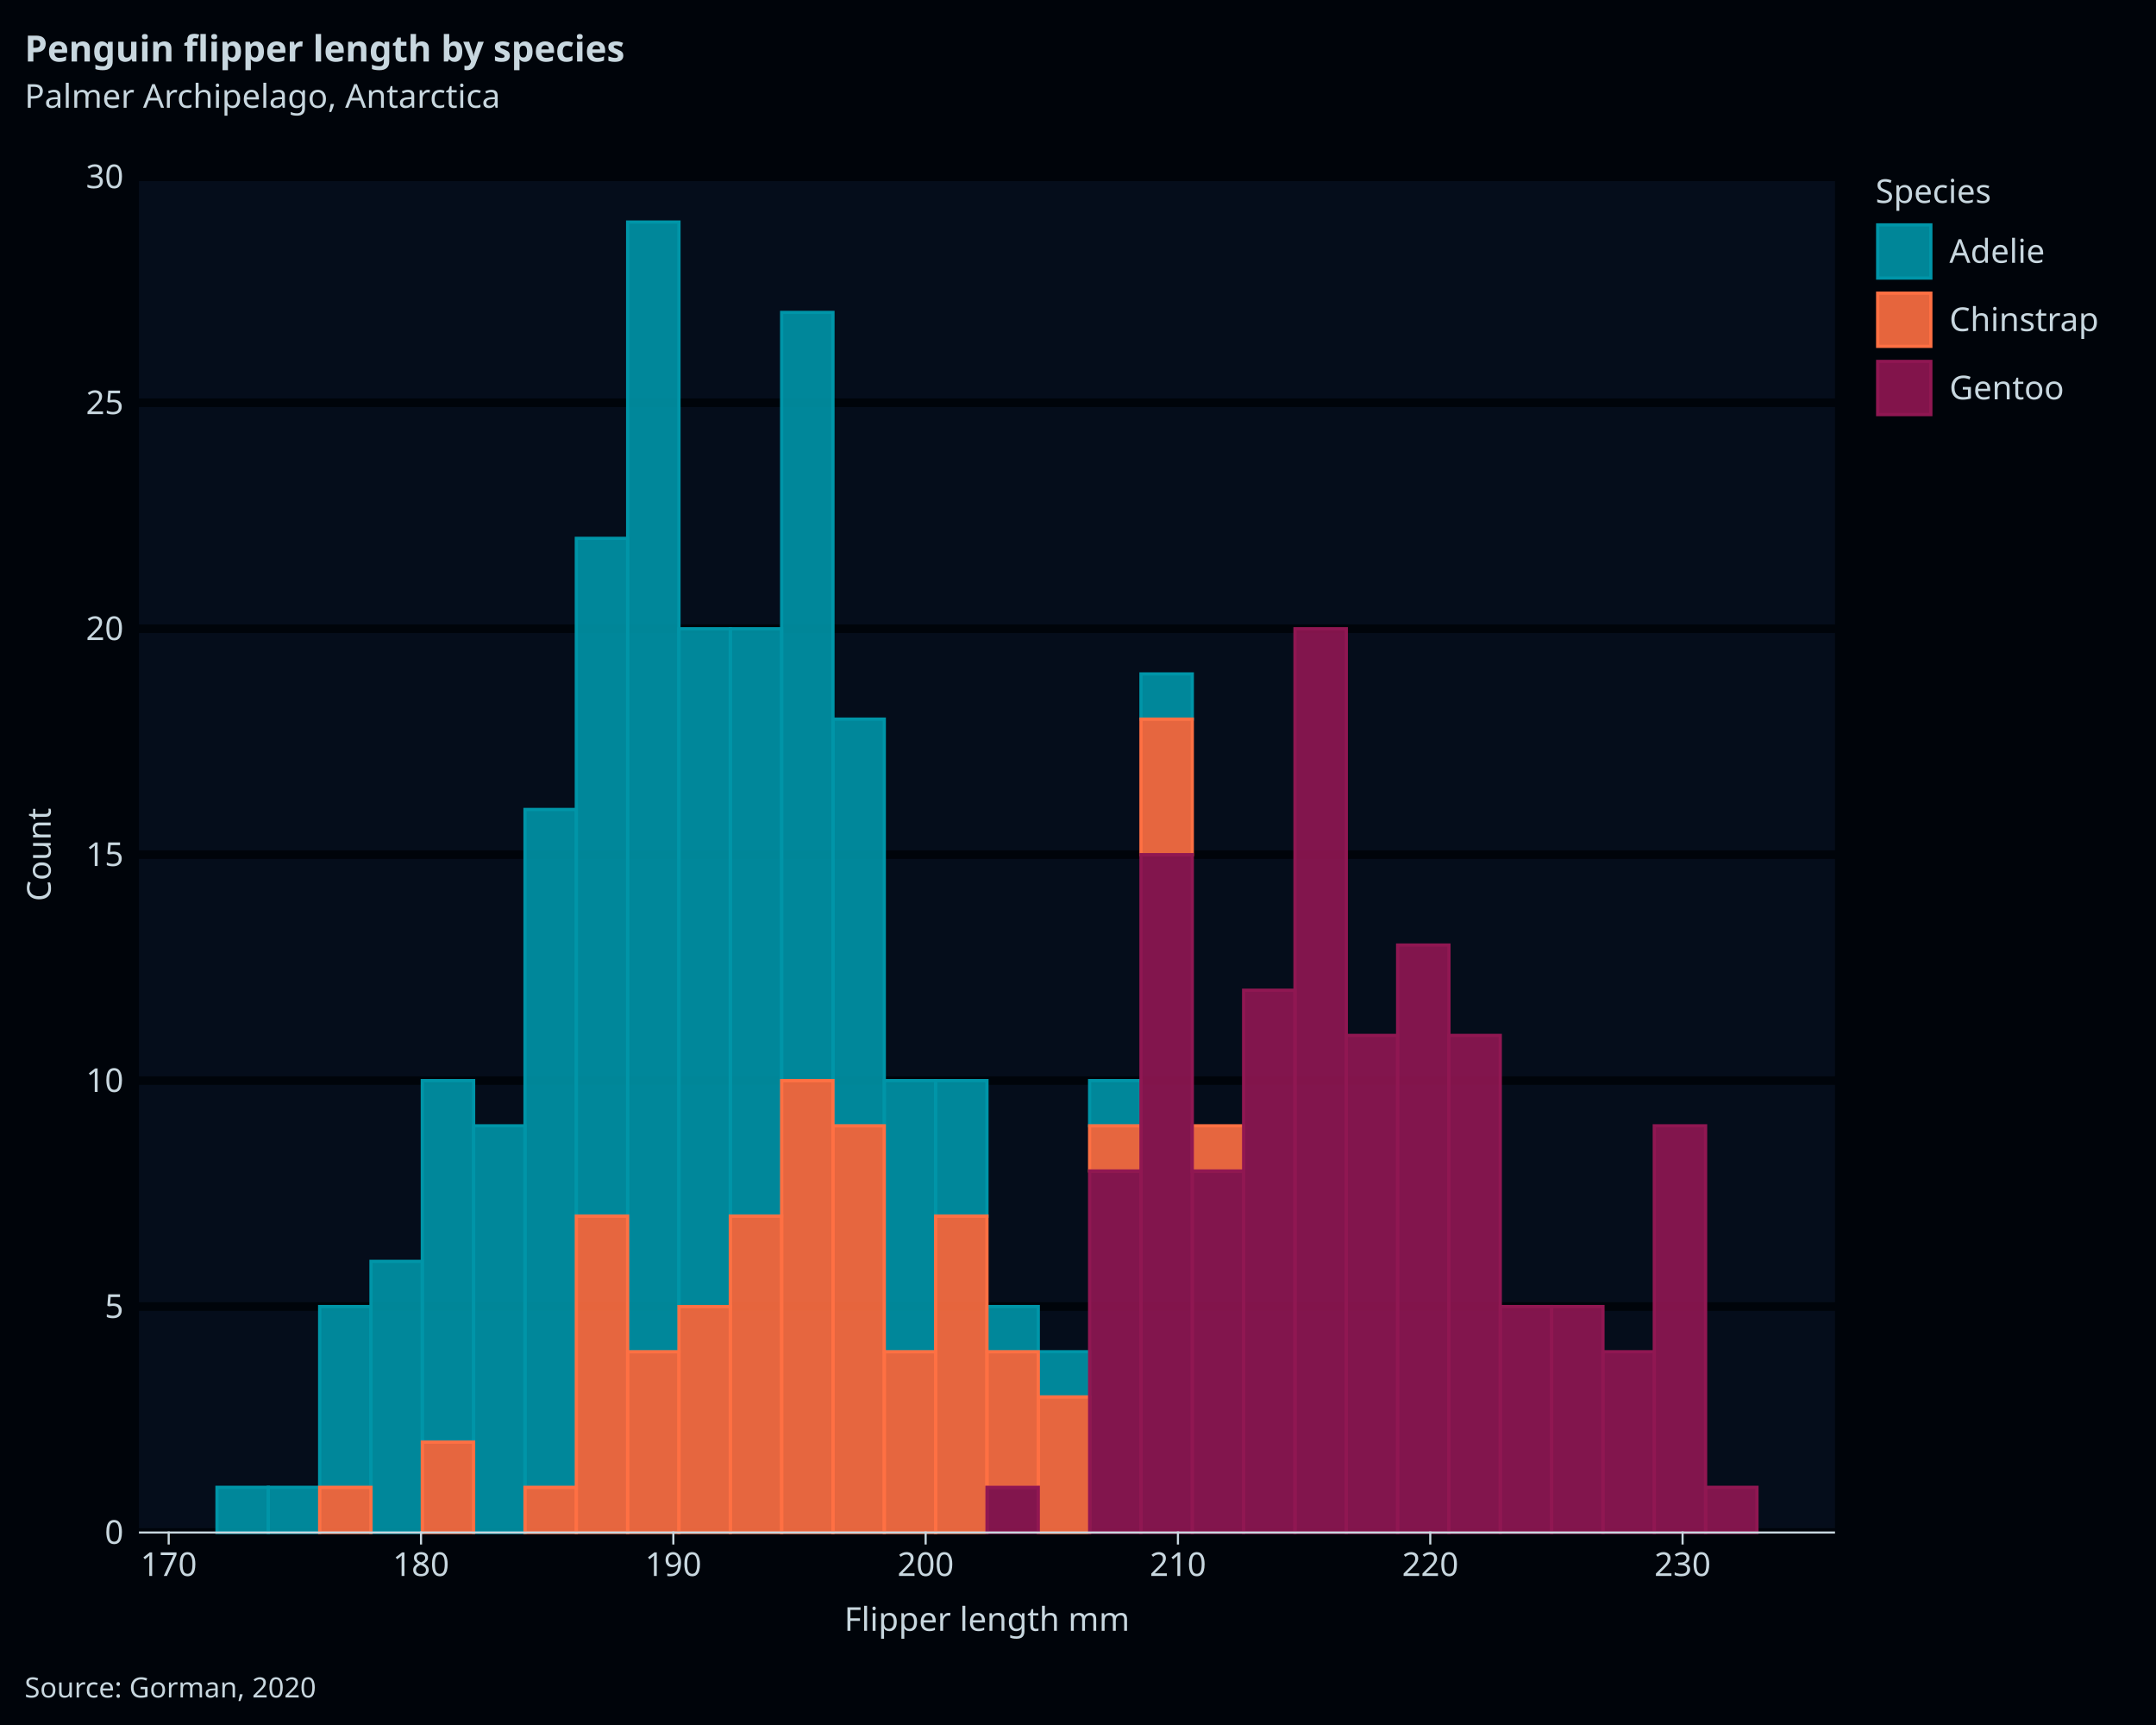
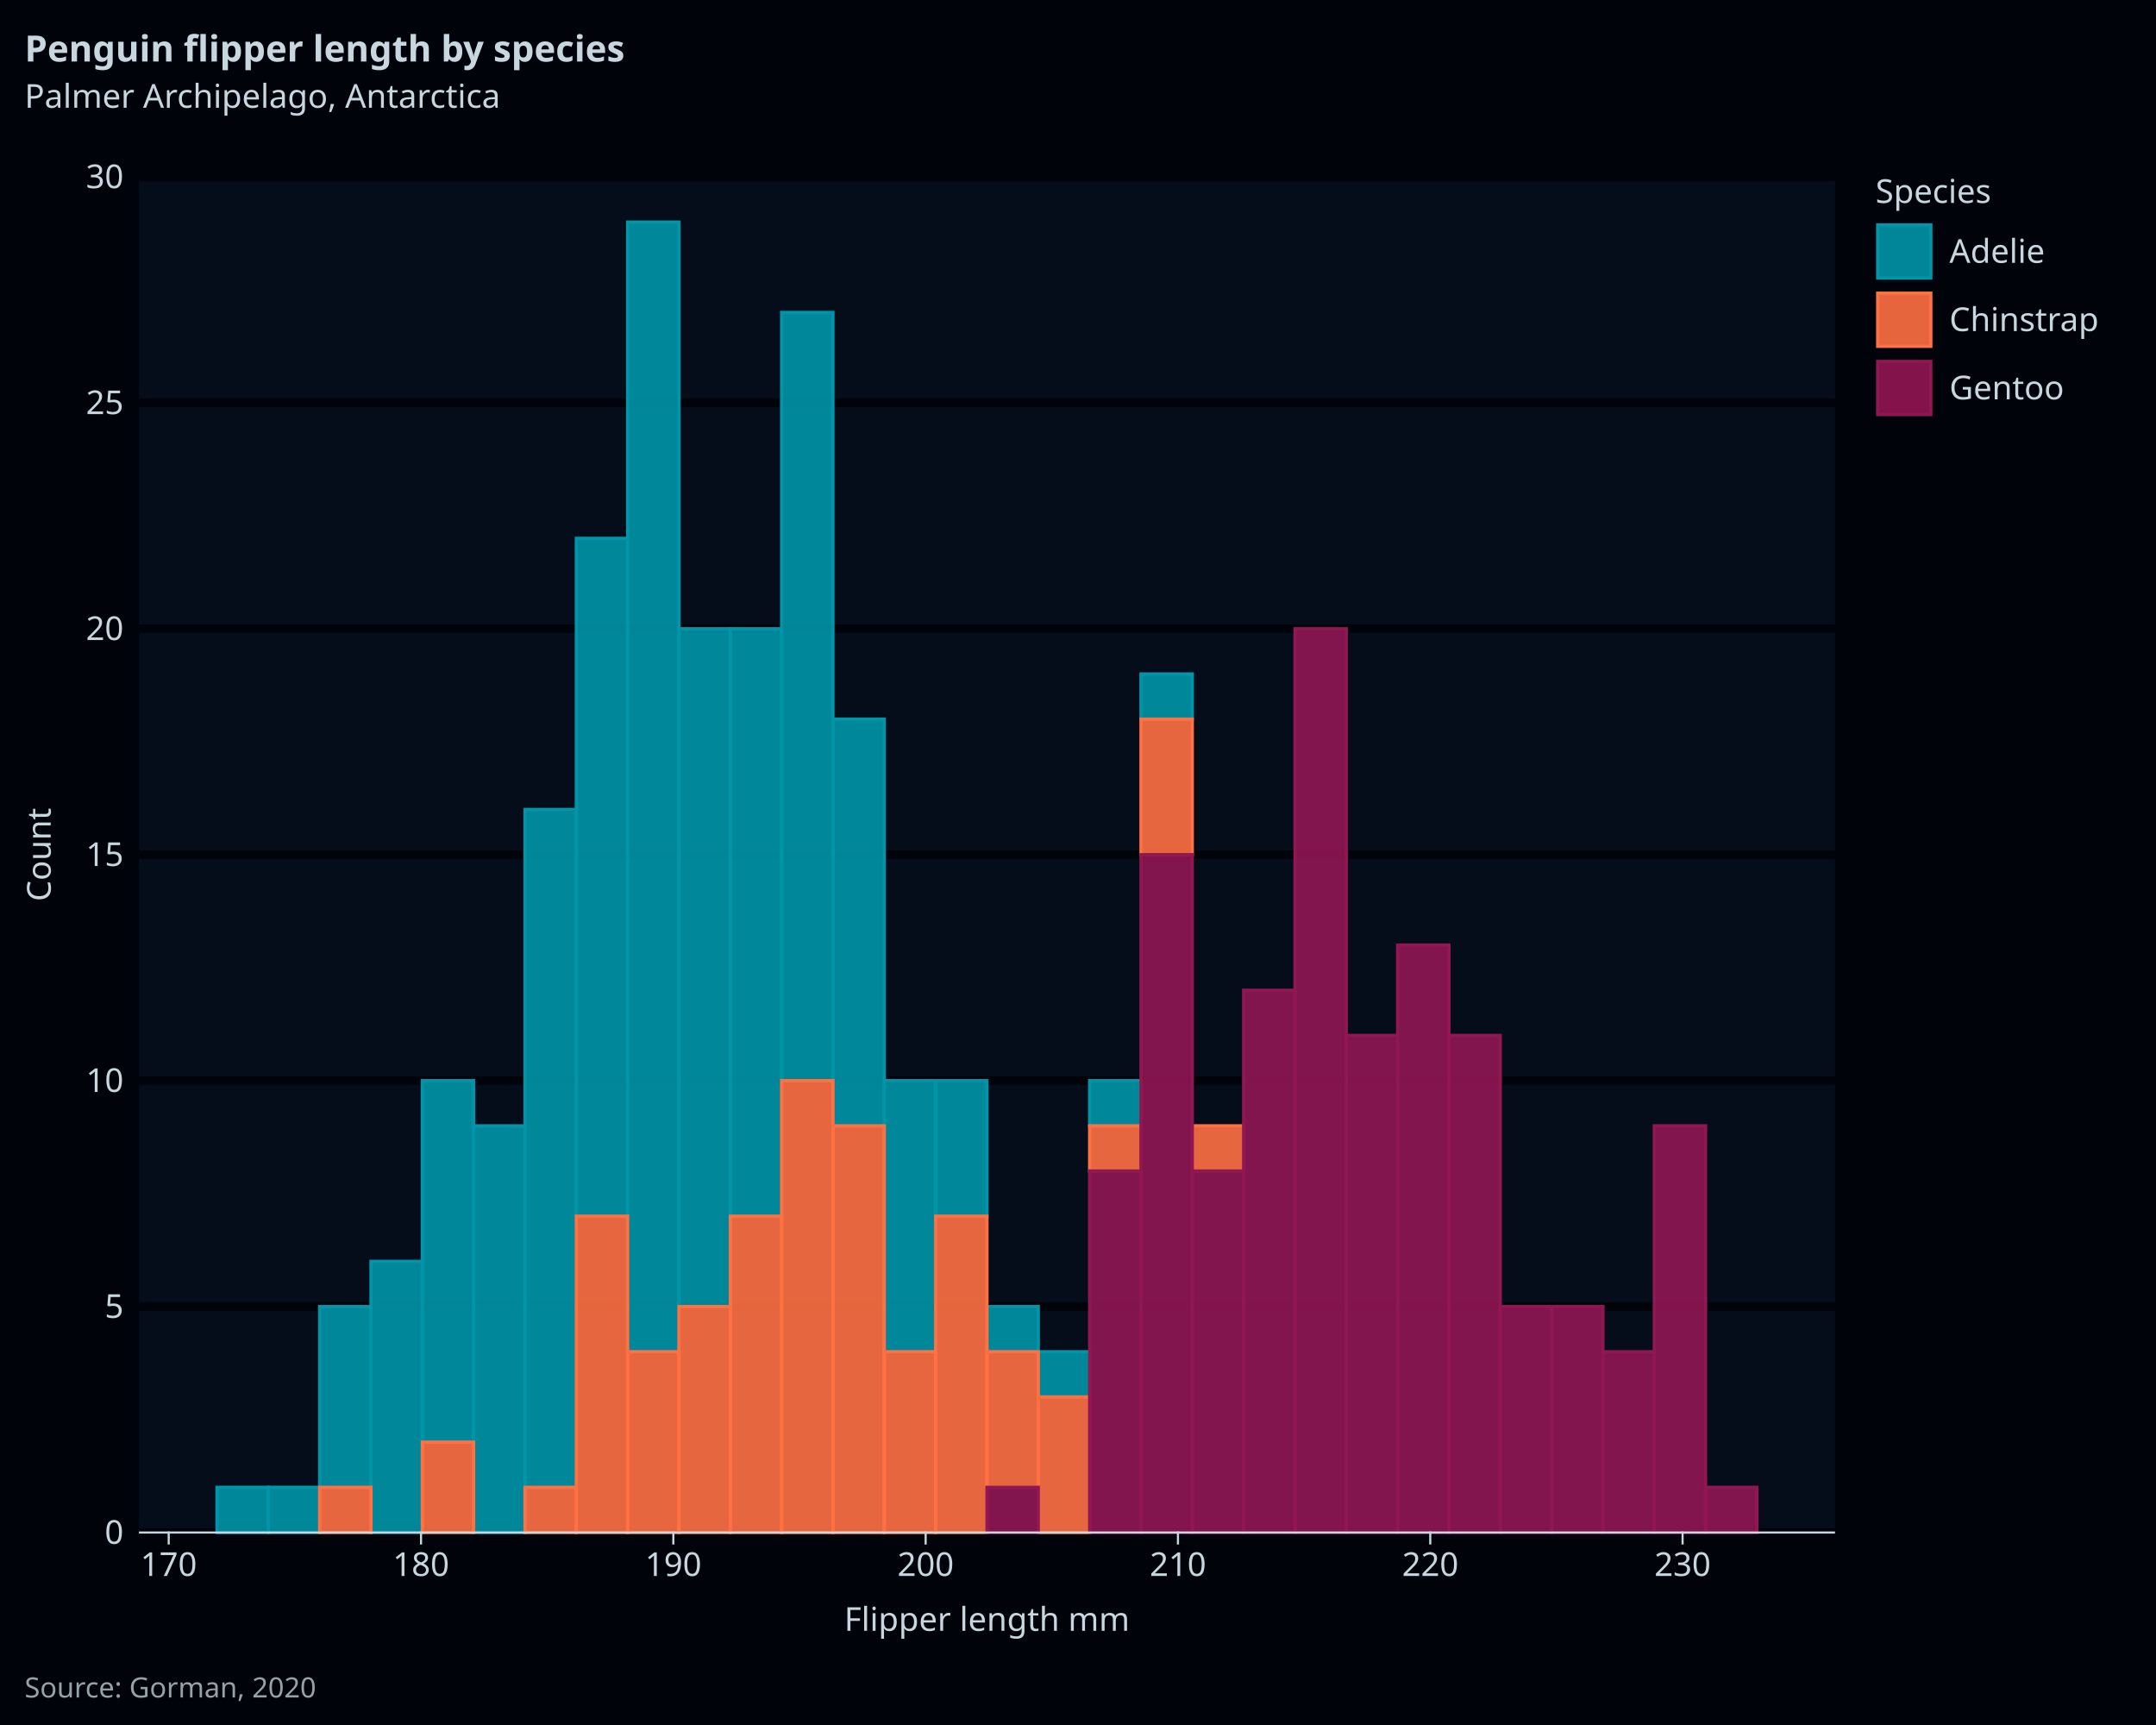
<svg xmlns="http://www.w3.org/2000/svg" class="svglite" data-engine-version="2.0" width="720.00pt" height="576.00pt" viewBox="0 0 720.00 576.00">
  <defs>
    <style type="text/css">
    .svglite line, .svglite polyline, .svglite polygon, .svglite path, .svglite rect, .svglite circle {
      fill: none;
      stroke: #000000;
      stroke-linecap: round;
      stroke-linejoin: round;
      stroke-miterlimit: 10.00;
    }
  </style>
  </defs>
  <rect width="100%" height="100%" style="stroke: none; fill: #FFFFFF;" />
  <defs>
    <clipPath id="cpMC4wMHw3MjAuMDB8MC4wMHw1NzYuMDA=">
      <rect x="0.00" y="0.00" width="720.00" height="576.00" />
    </clipPath>
  </defs>
  <g clip-path="url(#cpMC4wMHw3MjAuMDB8MC4wMHw1NzYuMDA=)">
    <rect x="0" y="0.00" width="720.00" height="576.00" style="stroke-width: 0.71; stroke: #00040A; fill: #00040A;" />
    <rect x="46.75" y="59.05" width="565.70" height="452.67" style="stroke-width: 0.71; stroke: #050D1B; fill: #050D1B;" />
    <polyline points="46.75,511.72 612.45,511.72 " style="stroke-width: 2.85; stroke: #00040A; stroke-linecap: square;" />
    <polyline points="46.75,436.27 612.45,436.27 " style="stroke-width: 2.85; stroke: #00040A; stroke-linecap: square;" />
    <polyline points="46.75,360.83 612.45,360.83 " style="stroke-width: 2.85; stroke: #00040A; stroke-linecap: square;" />
    <polyline points="46.75,285.38 612.45,285.38 " style="stroke-width: 2.85; stroke: #00040A; stroke-linecap: square;" />
    <polyline points="46.75,209.94 612.45,209.94 " style="stroke-width: 2.85; stroke: #00040A; stroke-linecap: square;" />
    <polyline points="46.75,134.49 612.45,134.49 " style="stroke-width: 2.85; stroke: #00040A; stroke-linecap: square;" />
    <polyline points="46.75,59.05 612.45,59.05 " style="stroke-width: 2.85; stroke: #00040A; stroke-linecap: square;" />
    <rect x="72.46" y="496.63" width="17.14" height="15.09" style="stroke-width: 1.07; stroke: #0095A8; stroke-linecap: butt; stroke-linejoin: miter; fill: #0095A8; fill-opacity: 0.90;" />
    <rect x="89.60" y="496.63" width="17.14" height="15.09" style="stroke-width: 1.07; stroke: #0095A8; stroke-linecap: butt; stroke-linejoin: miter; fill: #0095A8; fill-opacity: 0.90;" />
    <rect x="106.75" y="436.27" width="17.14" height="60.36" style="stroke-width: 1.07; stroke: #0095A8; stroke-linecap: butt; stroke-linejoin: miter; fill: #0095A8; fill-opacity: 0.90;" />
    <rect x="123.89" y="421.18" width="17.14" height="90.53" style="stroke-width: 1.07; stroke: #0095A8; stroke-linecap: butt; stroke-linejoin: miter; fill: #0095A8; fill-opacity: 0.90;" />
    <rect x="141.03" y="360.83" width="17.14" height="120.71" style="stroke-width: 1.07; stroke: #0095A8; stroke-linecap: butt; stroke-linejoin: miter; fill: #0095A8; fill-opacity: 0.90;" />
    <rect x="158.17" y="375.92" width="17.14" height="135.80" style="stroke-width: 1.07; stroke: #0095A8; stroke-linecap: butt; stroke-linejoin: miter; fill: #0095A8; fill-opacity: 0.90;" />
    <rect x="175.32" y="270.29" width="17.14" height="226.33" style="stroke-width: 1.07; stroke: #0095A8; stroke-linecap: butt; stroke-linejoin: miter; fill: #0095A8; fill-opacity: 0.90;" />
    <rect x="192.46" y="179.76" width="17.14" height="226.33" style="stroke-width: 1.07; stroke: #0095A8; stroke-linecap: butt; stroke-linejoin: miter; fill: #0095A8; fill-opacity: 0.90;" />
    <rect x="209.60" y="74.14" width="17.14" height="377.22" style="stroke-width: 1.07; stroke: #0095A8; stroke-linecap: butt; stroke-linejoin: miter; fill: #0095A8; fill-opacity: 0.90;" />
    <rect x="226.74" y="209.94" width="17.14" height="226.33" style="stroke-width: 1.07; stroke: #0095A8; stroke-linecap: butt; stroke-linejoin: miter; fill: #0095A8; fill-opacity: 0.90;" />
    <rect x="243.89" y="209.94" width="17.14" height="196.16" style="stroke-width: 1.07; stroke: #0095A8; stroke-linecap: butt; stroke-linejoin: miter; fill: #0095A8; fill-opacity: 0.90;" />
    <rect x="261.03" y="104.32" width="17.14" height="256.51" style="stroke-width: 1.07; stroke: #0095A8; stroke-linecap: butt; stroke-linejoin: miter; fill: #0095A8; fill-opacity: 0.90;" />
    <rect x="278.17" y="240.12" width="17.14" height="135.80" style="stroke-width: 1.07; stroke: #0095A8; stroke-linecap: butt; stroke-linejoin: miter; fill: #0095A8; fill-opacity: 0.90;" />
    <rect x="295.31" y="360.83" width="17.14" height="90.53" style="stroke-width: 1.07; stroke: #0095A8; stroke-linecap: butt; stroke-linejoin: miter; fill: #0095A8; fill-opacity: 0.90;" />
    <rect x="312.46" y="360.83" width="17.14" height="45.27" style="stroke-width: 1.07; stroke: #0095A8; stroke-linecap: butt; stroke-linejoin: miter; fill: #0095A8; fill-opacity: 0.90;" />
    <rect x="329.60" y="436.27" width="17.14" height="15.09" style="stroke-width: 1.07; stroke: #0095A8; stroke-linecap: butt; stroke-linejoin: miter; fill: #0095A8; fill-opacity: 0.90;" />
    <rect x="346.74" y="451.36" width="17.14" height="15.09" style="stroke-width: 1.07; stroke: #0095A8; stroke-linecap: butt; stroke-linejoin: miter; fill: #0095A8; fill-opacity: 0.90;" />
    <rect x="363.88" y="360.83" width="17.14" height="15.09" style="stroke-width: 1.07; stroke: #0095A8; stroke-linecap: butt; stroke-linejoin: miter; fill: #0095A8; fill-opacity: 0.90;" />
    <rect x="381.03" y="225.03" width="17.14" height="15.09" style="stroke-width: 1.07; stroke: #0095A8; stroke-linecap: butt; stroke-linejoin: miter; fill: #0095A8; fill-opacity: 0.90;" />
    <rect x="398.17" y="375.92" width="17.14" height="0.00" style="stroke-width: 1.07; stroke: #0095A8; stroke-linecap: butt; stroke-linejoin: miter; fill: #0095A8; fill-opacity: 0.90;" />
    <rect x="415.31" y="330.65" width="17.14" height="0.00" style="stroke-width: 1.07; stroke: #0095A8; stroke-linecap: butt; stroke-linejoin: miter; fill: #0095A8; fill-opacity: 0.90;" />
    <rect x="432.46" y="209.94" width="17.14" height="0.00" style="stroke-width: 1.07; stroke: #0095A8; stroke-linecap: butt; stroke-linejoin: miter; fill: #0095A8; fill-opacity: 0.90;" />
    <rect x="449.60" y="345.74" width="17.14" height="0.00" style="stroke-width: 1.07; stroke: #0095A8; stroke-linecap: butt; stroke-linejoin: miter; fill: #0095A8; fill-opacity: 0.90;" />
    <rect x="466.74" y="315.56" width="17.14" height="0.00" style="stroke-width: 1.07; stroke: #0095A8; stroke-linecap: butt; stroke-linejoin: miter; fill: #0095A8; fill-opacity: 0.90;" />
    <rect x="483.88" y="345.74" width="17.14" height="0.00" style="stroke-width: 1.07; stroke: #0095A8; stroke-linecap: butt; stroke-linejoin: miter; fill: #0095A8; fill-opacity: 0.90;" />
    <rect x="501.03" y="436.27" width="17.14" height="0.00" style="stroke-width: 1.07; stroke: #0095A8; stroke-linecap: butt; stroke-linejoin: miter; fill: #0095A8; fill-opacity: 0.90;" />
    <rect x="518.17" y="436.27" width="17.14" height="0.00" style="stroke-width: 1.07; stroke: #0095A8; stroke-linecap: butt; stroke-linejoin: miter; fill: #0095A8; fill-opacity: 0.90;" />
    <rect x="535.31" y="451.36" width="17.14" height="0.00" style="stroke-width: 1.07; stroke: #0095A8; stroke-linecap: butt; stroke-linejoin: miter; fill: #0095A8; fill-opacity: 0.90;" />
    <rect x="552.45" y="375.92" width="17.14" height="0.00" style="stroke-width: 1.07; stroke: #0095A8; stroke-linecap: butt; stroke-linejoin: miter; fill: #0095A8; fill-opacity: 0.90;" />
    <rect x="569.60" y="496.63" width="17.14" height="0.00" style="stroke-width: 1.07; stroke: #0095A8; stroke-linecap: butt; stroke-linejoin: miter; fill: #0095A8; fill-opacity: 0.90;" />
    <rect x="72.46" y="511.72" width="17.14" height="0.00" style="stroke-width: 1.07; stroke: #FF7043; stroke-linecap: butt; stroke-linejoin: miter; fill: #FF7043; fill-opacity: 0.90;" />
    <rect x="89.60" y="511.72" width="17.14" height="0.00" style="stroke-width: 1.07; stroke: #FF7043; stroke-linecap: butt; stroke-linejoin: miter; fill: #FF7043; fill-opacity: 0.90;" />
    <rect x="106.75" y="496.63" width="17.14" height="15.09" style="stroke-width: 1.07; stroke: #FF7043; stroke-linecap: butt; stroke-linejoin: miter; fill: #FF7043; fill-opacity: 0.90;" />
    <rect x="123.89" y="511.72" width="17.14" height="0.00" style="stroke-width: 1.07; stroke: #FF7043; stroke-linecap: butt; stroke-linejoin: miter; fill: #FF7043; fill-opacity: 0.90;" />
    <rect x="141.03" y="481.54" width="17.14" height="30.18" style="stroke-width: 1.07; stroke: #FF7043; stroke-linecap: butt; stroke-linejoin: miter; fill: #FF7043; fill-opacity: 0.90;" />
    <rect x="158.17" y="511.72" width="17.14" height="0.00" style="stroke-width: 1.07; stroke: #FF7043; stroke-linecap: butt; stroke-linejoin: miter; fill: #FF7043; fill-opacity: 0.90;" />
    <rect x="175.32" y="496.63" width="17.14" height="15.09" style="stroke-width: 1.07; stroke: #FF7043; stroke-linecap: butt; stroke-linejoin: miter; fill: #FF7043; fill-opacity: 0.90;" />
    <rect x="192.46" y="406.09" width="17.14" height="105.62" style="stroke-width: 1.07; stroke: #FF7043; stroke-linecap: butt; stroke-linejoin: miter; fill: #FF7043; fill-opacity: 0.90;" />
    <rect x="209.60" y="451.36" width="17.14" height="60.36" style="stroke-width: 1.07; stroke: #FF7043; stroke-linecap: butt; stroke-linejoin: miter; fill: #FF7043; fill-opacity: 0.90;" />
    <rect x="226.74" y="436.27" width="17.14" height="75.44" style="stroke-width: 1.07; stroke: #FF7043; stroke-linecap: butt; stroke-linejoin: miter; fill: #FF7043; fill-opacity: 0.90;" />
    <rect x="243.89" y="406.09" width="17.14" height="105.62" style="stroke-width: 1.07; stroke: #FF7043; stroke-linecap: butt; stroke-linejoin: miter; fill: #FF7043; fill-opacity: 0.90;" />
    <rect x="261.03" y="360.83" width="17.14" height="150.89" style="stroke-width: 1.07; stroke: #FF7043; stroke-linecap: butt; stroke-linejoin: miter; fill: #FF7043; fill-opacity: 0.90;" />
    <rect x="278.17" y="375.92" width="17.14" height="135.80" style="stroke-width: 1.07; stroke: #FF7043; stroke-linecap: butt; stroke-linejoin: miter; fill: #FF7043; fill-opacity: 0.90;" />
    <rect x="295.31" y="451.36" width="17.14" height="60.36" style="stroke-width: 1.07; stroke: #FF7043; stroke-linecap: butt; stroke-linejoin: miter; fill: #FF7043; fill-opacity: 0.90;" />
    <rect x="312.46" y="406.09" width="17.14" height="105.62" style="stroke-width: 1.07; stroke: #FF7043; stroke-linecap: butt; stroke-linejoin: miter; fill: #FF7043; fill-opacity: 0.90;" />
    <rect x="329.60" y="451.36" width="17.14" height="45.27" style="stroke-width: 1.07; stroke: #FF7043; stroke-linecap: butt; stroke-linejoin: miter; fill: #FF7043; fill-opacity: 0.90;" />
    <rect x="346.74" y="466.45" width="17.14" height="45.27" style="stroke-width: 1.07; stroke: #FF7043; stroke-linecap: butt; stroke-linejoin: miter; fill: #FF7043; fill-opacity: 0.90;" />
    <rect x="363.88" y="375.92" width="17.14" height="15.09" style="stroke-width: 1.07; stroke: #FF7043; stroke-linecap: butt; stroke-linejoin: miter; fill: #FF7043; fill-opacity: 0.90;" />
    <rect x="381.03" y="240.12" width="17.14" height="45.27" style="stroke-width: 1.07; stroke: #FF7043; stroke-linecap: butt; stroke-linejoin: miter; fill: #FF7043; fill-opacity: 0.90;" />
    <rect x="398.17" y="375.92" width="17.14" height="15.09" style="stroke-width: 1.07; stroke: #FF7043; stroke-linecap: butt; stroke-linejoin: miter; fill: #FF7043; fill-opacity: 0.90;" />
    <rect x="415.31" y="330.65" width="17.14" height="0.00" style="stroke-width: 1.07; stroke: #FF7043; stroke-linecap: butt; stroke-linejoin: miter; fill: #FF7043; fill-opacity: 0.90;" />
    <rect x="432.46" y="209.94" width="17.14" height="0.00" style="stroke-width: 1.07; stroke: #FF7043; stroke-linecap: butt; stroke-linejoin: miter; fill: #FF7043; fill-opacity: 0.90;" />
    <rect x="449.60" y="345.74" width="17.14" height="0.00" style="stroke-width: 1.07; stroke: #FF7043; stroke-linecap: butt; stroke-linejoin: miter; fill: #FF7043; fill-opacity: 0.90;" />
    <rect x="466.74" y="315.56" width="17.14" height="0.00" style="stroke-width: 1.07; stroke: #FF7043; stroke-linecap: butt; stroke-linejoin: miter; fill: #FF7043; fill-opacity: 0.90;" />
    <rect x="483.88" y="345.74" width="17.14" height="0.00" style="stroke-width: 1.07; stroke: #FF7043; stroke-linecap: butt; stroke-linejoin: miter; fill: #FF7043; fill-opacity: 0.90;" />
    <rect x="501.03" y="436.27" width="17.14" height="0.00" style="stroke-width: 1.07; stroke: #FF7043; stroke-linecap: butt; stroke-linejoin: miter; fill: #FF7043; fill-opacity: 0.90;" />
    <rect x="518.17" y="436.27" width="17.14" height="0.00" style="stroke-width: 1.07; stroke: #FF7043; stroke-linecap: butt; stroke-linejoin: miter; fill: #FF7043; fill-opacity: 0.90;" />
    <rect x="535.31" y="451.36" width="17.14" height="0.00" style="stroke-width: 1.07; stroke: #FF7043; stroke-linecap: butt; stroke-linejoin: miter; fill: #FF7043; fill-opacity: 0.90;" />
    <rect x="552.45" y="375.92" width="17.14" height="0.00" style="stroke-width: 1.07; stroke: #FF7043; stroke-linecap: butt; stroke-linejoin: miter; fill: #FF7043; fill-opacity: 0.90;" />
    <rect x="569.60" y="496.63" width="17.14" height="0.00" style="stroke-width: 1.07; stroke: #FF7043; stroke-linecap: butt; stroke-linejoin: miter; fill: #FF7043; fill-opacity: 0.90;" />
    <rect x="72.46" y="511.72" width="17.14" height="0.00" style="stroke-width: 1.07; stroke: #901752; stroke-linecap: butt; stroke-linejoin: miter; fill: #901752; fill-opacity: 0.90;" />
    <rect x="89.60" y="511.72" width="17.14" height="0.00" style="stroke-width: 1.07; stroke: #901752; stroke-linecap: butt; stroke-linejoin: miter; fill: #901752; fill-opacity: 0.90;" />
    <rect x="106.75" y="511.72" width="17.14" height="0.00" style="stroke-width: 1.07; stroke: #901752; stroke-linecap: butt; stroke-linejoin: miter; fill: #901752; fill-opacity: 0.90;" />
    <rect x="123.89" y="511.72" width="17.14" height="0.00" style="stroke-width: 1.07; stroke: #901752; stroke-linecap: butt; stroke-linejoin: miter; fill: #901752; fill-opacity: 0.90;" />
    <rect x="141.03" y="511.72" width="17.14" height="0.00" style="stroke-width: 1.07; stroke: #901752; stroke-linecap: butt; stroke-linejoin: miter; fill: #901752; fill-opacity: 0.90;" />
    <rect x="158.17" y="511.72" width="17.14" height="0.00" style="stroke-width: 1.07; stroke: #901752; stroke-linecap: butt; stroke-linejoin: miter; fill: #901752; fill-opacity: 0.90;" />
    <rect x="175.32" y="511.72" width="17.14" height="0.00" style="stroke-width: 1.07; stroke: #901752; stroke-linecap: butt; stroke-linejoin: miter; fill: #901752; fill-opacity: 0.90;" />
    <rect x="192.46" y="511.72" width="17.14" height="0.00" style="stroke-width: 1.07; stroke: #901752; stroke-linecap: butt; stroke-linejoin: miter; fill: #901752; fill-opacity: 0.90;" />
    <rect x="209.60" y="511.72" width="17.14" height="0.00" style="stroke-width: 1.07; stroke: #901752; stroke-linecap: butt; stroke-linejoin: miter; fill: #901752; fill-opacity: 0.90;" />
    <rect x="226.74" y="511.72" width="17.14" height="0.00" style="stroke-width: 1.07; stroke: #901752; stroke-linecap: butt; stroke-linejoin: miter; fill: #901752; fill-opacity: 0.90;" />
    <rect x="243.89" y="511.72" width="17.14" height="0.00" style="stroke-width: 1.07; stroke: #901752; stroke-linecap: butt; stroke-linejoin: miter; fill: #901752; fill-opacity: 0.90;" />
    <rect x="261.03" y="511.72" width="17.14" height="0.00" style="stroke-width: 1.07; stroke: #901752; stroke-linecap: butt; stroke-linejoin: miter; fill: #901752; fill-opacity: 0.90;" />
    <rect x="278.17" y="511.72" width="17.14" height="0.00" style="stroke-width: 1.07; stroke: #901752; stroke-linecap: butt; stroke-linejoin: miter; fill: #901752; fill-opacity: 0.90;" />
    <rect x="295.31" y="511.72" width="17.14" height="0.00" style="stroke-width: 1.07; stroke: #901752; stroke-linecap: butt; stroke-linejoin: miter; fill: #901752; fill-opacity: 0.90;" />
    <rect x="312.46" y="511.72" width="17.14" height="0.00" style="stroke-width: 1.07; stroke: #901752; stroke-linecap: butt; stroke-linejoin: miter; fill: #901752; fill-opacity: 0.90;" />
    <rect x="329.60" y="496.63" width="17.14" height="15.09" style="stroke-width: 1.07; stroke: #901752; stroke-linecap: butt; stroke-linejoin: miter; fill: #901752; fill-opacity: 0.90;" />
    <rect x="346.74" y="511.72" width="17.14" height="0.00" style="stroke-width: 1.07; stroke: #901752; stroke-linecap: butt; stroke-linejoin: miter; fill: #901752; fill-opacity: 0.90;" />
    <rect x="363.88" y="391.00" width="17.14" height="120.71" style="stroke-width: 1.07; stroke: #901752; stroke-linecap: butt; stroke-linejoin: miter; fill: #901752; fill-opacity: 0.90;" />
    <rect x="381.03" y="285.38" width="17.14" height="226.33" style="stroke-width: 1.07; stroke: #901752; stroke-linecap: butt; stroke-linejoin: miter; fill: #901752; fill-opacity: 0.90;" />
    <rect x="398.17" y="391.00" width="17.14" height="120.71" style="stroke-width: 1.07; stroke: #901752; stroke-linecap: butt; stroke-linejoin: miter; fill: #901752; fill-opacity: 0.90;" />
    <rect x="415.31" y="330.65" width="17.14" height="181.07" style="stroke-width: 1.07; stroke: #901752; stroke-linecap: butt; stroke-linejoin: miter; fill: #901752; fill-opacity: 0.90;" />
    <rect x="432.46" y="209.94" width="17.14" height="301.78" style="stroke-width: 1.07; stroke: #901752; stroke-linecap: butt; stroke-linejoin: miter; fill: #901752; fill-opacity: 0.90;" />
    <rect x="449.60" y="345.74" width="17.14" height="165.98" style="stroke-width: 1.07; stroke: #901752; stroke-linecap: butt; stroke-linejoin: miter; fill: #901752; fill-opacity: 0.90;" />
    <rect x="466.74" y="315.56" width="17.14" height="196.16" style="stroke-width: 1.07; stroke: #901752; stroke-linecap: butt; stroke-linejoin: miter; fill: #901752; fill-opacity: 0.90;" />
    <rect x="483.88" y="345.74" width="17.14" height="165.98" style="stroke-width: 1.07; stroke: #901752; stroke-linecap: butt; stroke-linejoin: miter; fill: #901752; fill-opacity: 0.90;" />
    <rect x="501.03" y="436.27" width="17.14" height="75.44" style="stroke-width: 1.07; stroke: #901752; stroke-linecap: butt; stroke-linejoin: miter; fill: #901752; fill-opacity: 0.90;" />
    <rect x="518.17" y="436.27" width="17.14" height="75.44" style="stroke-width: 1.07; stroke: #901752; stroke-linecap: butt; stroke-linejoin: miter; fill: #901752; fill-opacity: 0.90;" />
    <rect x="535.31" y="451.36" width="17.14" height="60.36" style="stroke-width: 1.07; stroke: #901752; stroke-linecap: butt; stroke-linejoin: miter; fill: #901752; fill-opacity: 0.90;" />
    <rect x="552.45" y="375.92" width="17.14" height="135.80" style="stroke-width: 1.07; stroke: #901752; stroke-linecap: butt; stroke-linejoin: miter; fill: #901752; fill-opacity: 0.90;" />
    <rect x="569.60" y="496.63" width="17.14" height="15.09" style="stroke-width: 1.07; stroke: #901752; stroke-linecap: butt; stroke-linejoin: miter; fill: #901752; fill-opacity: 0.90;" />
    <text x="41.27" y="515.50" text-anchor="end" style="font-size: 11.00px; fill: #C8D7DF; font-family: sans;" textLength="6.12px" lengthAdjust="spacingAndGlyphs">0</text>
    <text x="41.27" y="440.06" text-anchor="end" style="font-size: 11.00px; fill: #C8D7DF; font-family: sans;" textLength="6.12px" lengthAdjust="spacingAndGlyphs">5</text>
    <text x="41.27" y="364.61" text-anchor="end" style="font-size: 11.00px; fill: #C8D7DF; font-family: sans;" textLength="12.24px" lengthAdjust="spacingAndGlyphs">10</text>
    <text x="41.27" y="289.17" text-anchor="end" style="font-size: 11.00px; fill: #C8D7DF; font-family: sans;" textLength="12.24px" lengthAdjust="spacingAndGlyphs">15</text>
    <text x="41.27" y="213.72" text-anchor="end" style="font-size: 11.00px; fill: #C8D7DF; font-family: sans;" textLength="12.24px" lengthAdjust="spacingAndGlyphs">20</text>
    <text x="41.27" y="138.28" text-anchor="end" style="font-size: 11.00px; fill: #C8D7DF; font-family: sans;" textLength="12.24px" lengthAdjust="spacingAndGlyphs">25</text>
    <text x="41.27" y="62.83" text-anchor="end" style="font-size: 11.00px; fill: #C8D7DF; font-family: sans;" textLength="12.24px" lengthAdjust="spacingAndGlyphs">30</text>
    <polyline points="46.75,511.72 612.45,511.72 " style="stroke-width: 0.71; stroke: #C8D7DF; stroke-linecap: square;" />
    <polyline points="56.34,515.37 56.34,511.72 " style="stroke-width: 0.71; stroke: #C8D7DF; stroke-linecap: square;" />
    <polyline points="140.60,515.37 140.60,511.72 " style="stroke-width: 0.71; stroke: #C8D7DF; stroke-linecap: square;" />
    <polyline points="224.86,515.37 224.86,511.72 " style="stroke-width: 0.71; stroke: #C8D7DF; stroke-linecap: square;" />
    <polyline points="309.12,515.37 309.12,511.72 " style="stroke-width: 0.71; stroke: #C8D7DF; stroke-linecap: square;" />
    <polyline points="393.38,515.37 393.38,511.72 " style="stroke-width: 0.71; stroke: #C8D7DF; stroke-linecap: square;" />
    <polyline points="477.64,515.37 477.64,511.72 " style="stroke-width: 0.71; stroke: #C8D7DF; stroke-linecap: square;" />
    <polyline points="561.90,515.37 561.90,511.72 " style="stroke-width: 0.71; stroke: #C8D7DF; stroke-linecap: square;" />
    <text x="56.34" y="526.23" text-anchor="middle" style="font-size: 11.00px; fill: #C8D7DF; font-family: sans;" textLength="18.35px" lengthAdjust="spacingAndGlyphs">170</text>
    <text x="140.60" y="526.23" text-anchor="middle" style="font-size: 11.00px; fill: #C8D7DF; font-family: sans;" textLength="18.35px" lengthAdjust="spacingAndGlyphs">180</text>
    <text x="224.86" y="526.23" text-anchor="middle" style="font-size: 11.00px; fill: #C8D7DF; font-family: sans;" textLength="18.35px" lengthAdjust="spacingAndGlyphs">190</text>
    <text x="309.12" y="526.23" text-anchor="middle" style="font-size: 11.00px; fill: #C8D7DF; font-family: sans;" textLength="18.35px" lengthAdjust="spacingAndGlyphs">200</text>
    <text x="393.38" y="526.23" text-anchor="middle" style="font-size: 11.00px; fill: #C8D7DF; font-family: sans;" textLength="18.35px" lengthAdjust="spacingAndGlyphs">210</text>
    <text x="477.64" y="526.23" text-anchor="middle" style="font-size: 11.00px; fill: #C8D7DF; font-family: sans;" textLength="18.35px" lengthAdjust="spacingAndGlyphs">220</text>
    <text x="561.90" y="526.23" text-anchor="middle" style="font-size: 11.00px; fill: #C8D7DF; font-family: sans;" textLength="18.35px" lengthAdjust="spacingAndGlyphs">230</text>
    <text x="329.60" y="544.56" text-anchor="middle" style="font-size: 11.00px; fill: #C8D7DF; font-family: sans;" textLength="88.04px" lengthAdjust="spacingAndGlyphs">Flipper length mm</text>
    <text transform="translate(16.93,285.38) rotate(-90)" text-anchor="middle" style="font-size: 11.00px; fill: #C8D7DF; font-family: sans;" textLength="29.36px" lengthAdjust="spacingAndGlyphs">Count</text>
    <rect x="618.12" y="59.05" width="79.96" height="88.32" style="stroke-width: 0.71; stroke: none; fill: #00040A;" />
    <text x="626.34" y="67.76" style="font-size: 11.00px; fill: #C8D7DF; font-family: sans;" textLength="39.14px" lengthAdjust="spacingAndGlyphs">Species</text>
    <rect x="626.34" y="74.38" width="19.18" height="19.18" style="stroke-width: 0.71; stroke: #00040A; fill: #00040A;" />
    <rect x="627.05" y="75.09" width="17.76" height="17.76" style="stroke-width: 1.07; stroke: #0095A8; stroke-linecap: butt; stroke-linejoin: miter; fill: #0095A8; fill-opacity: 0.90;" />
    <rect x="626.34" y="97.18" width="19.18" height="19.18" style="stroke-width: 0.71; stroke: #00040A; fill: #00040A;" />
    <rect x="627.05" y="97.89" width="17.76" height="17.76" style="stroke-width: 1.07; stroke: #FF7043; stroke-linecap: butt; stroke-linejoin: miter; fill: #FF7043; fill-opacity: 0.90;" />
    <rect x="626.34" y="119.97" width="19.18" height="19.18" style="stroke-width: 0.71; stroke: #00040A; fill: #00040A;" />
    <rect x="627.05" y="120.68" width="17.76" height="17.76" style="stroke-width: 1.07; stroke: #901752; stroke-linecap: butt; stroke-linejoin: miter; fill: #901752; fill-opacity: 0.90;" />
    <text x="651.00" y="87.76" style="font-size: 11.00px; fill: #C8D7DF; font-family: sans;" textLength="30.58px" lengthAdjust="spacingAndGlyphs">Adelie</text>
    <text x="651.00" y="110.55" style="font-size: 11.00px; fill: #C8D7DF; font-family: sans;" textLength="47.08px" lengthAdjust="spacingAndGlyphs">Chinstrap</text>
    <text x="651.00" y="133.35" style="font-size: 11.00px; fill: #C8D7DF; font-family: sans;" textLength="36.09px" lengthAdjust="spacingAndGlyphs">Gentoo</text>
    <text x="8.22" y="35.99" style="font-size: 11.00px; fill: #C8D7DF; font-family: sans;" textLength="151.03px" lengthAdjust="spacingAndGlyphs">Palmer Archipelago, Antarctica</text>
    <text x="8.22" y="20.54" style="font-size: 12.10px; font-weight: bold; fill: #C8D7DF; font-family: sans;" textLength="177.60px" lengthAdjust="spacingAndGlyphs">Penguin flipper length by species</text>
-     <text x="8.22" y="566.81" style="font-size: 9.35px; fill: #C8D7DF; font-family: sans;" textLength="94.61px" lengthAdjust="spacingAndGlyphs">Source: Gorman, 2020</text>
+     <text x="8.22" y="566.81" style="font-size: 9.35px; fill: #C8D7DF; fill-opacity: 0.75; font-family: sans;" textLength="94.61px" lengthAdjust="spacingAndGlyphs">Source: Gorman, 2020</text>
  </g>
</svg>
